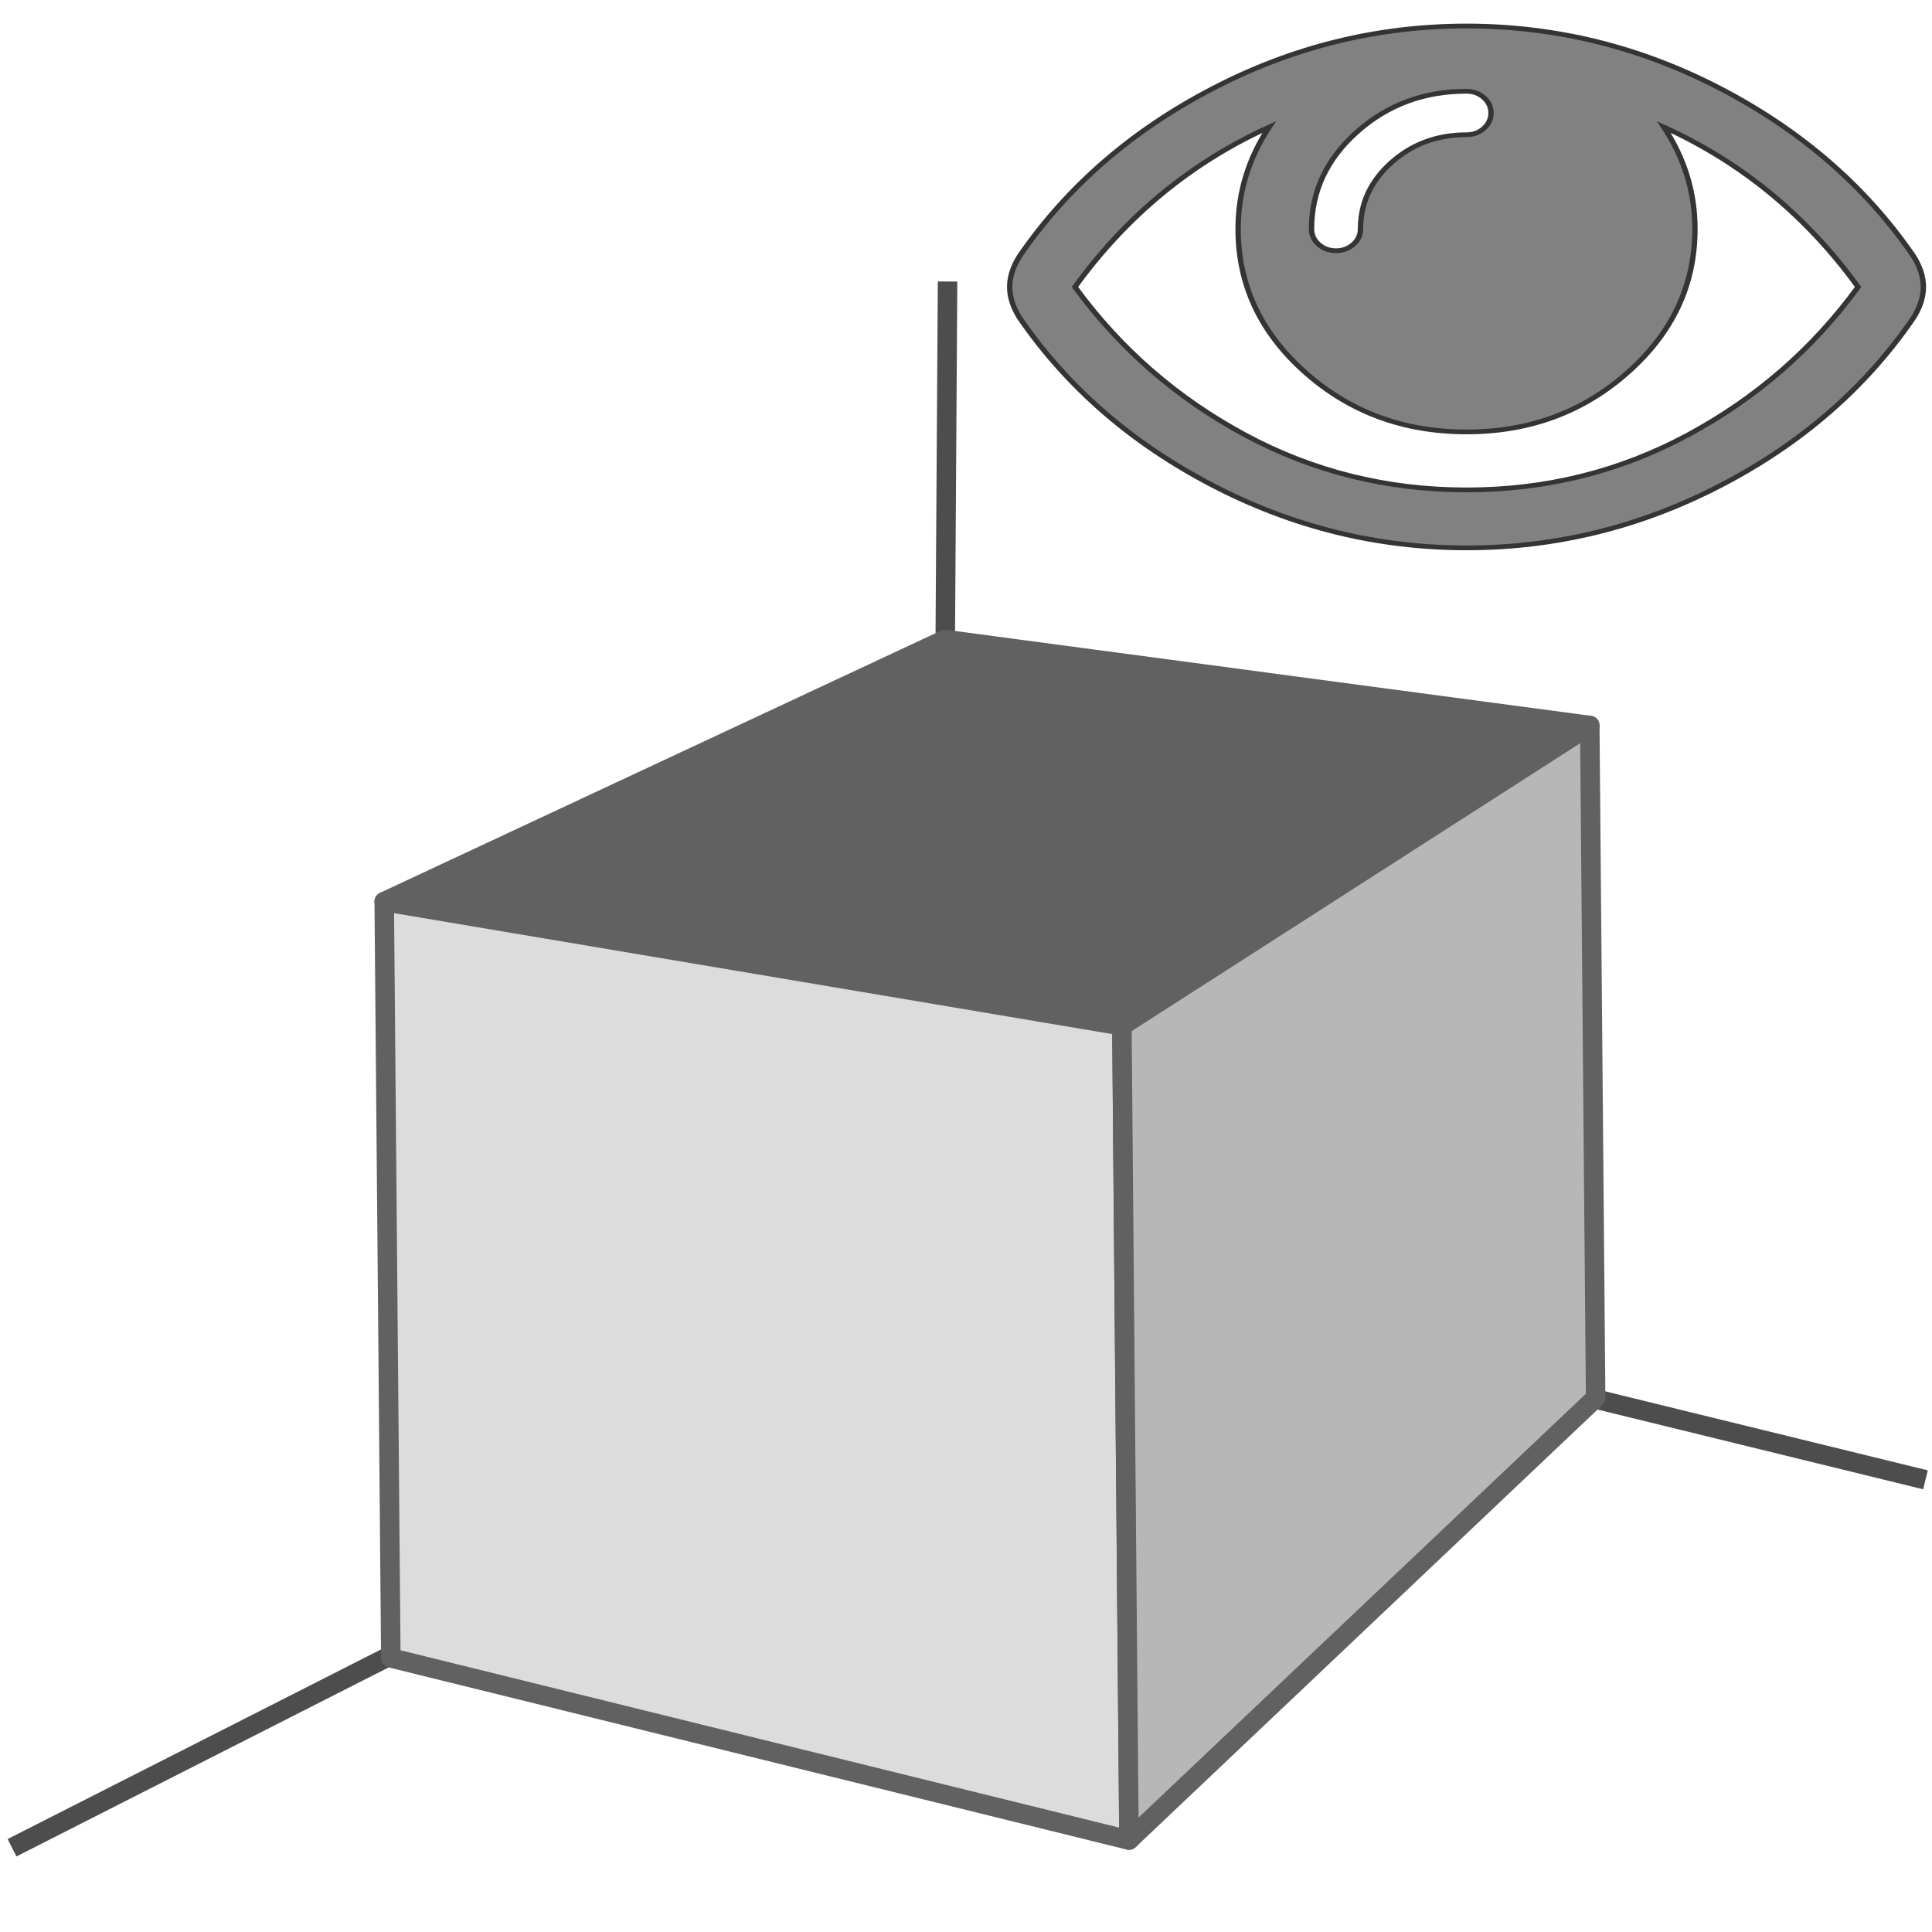
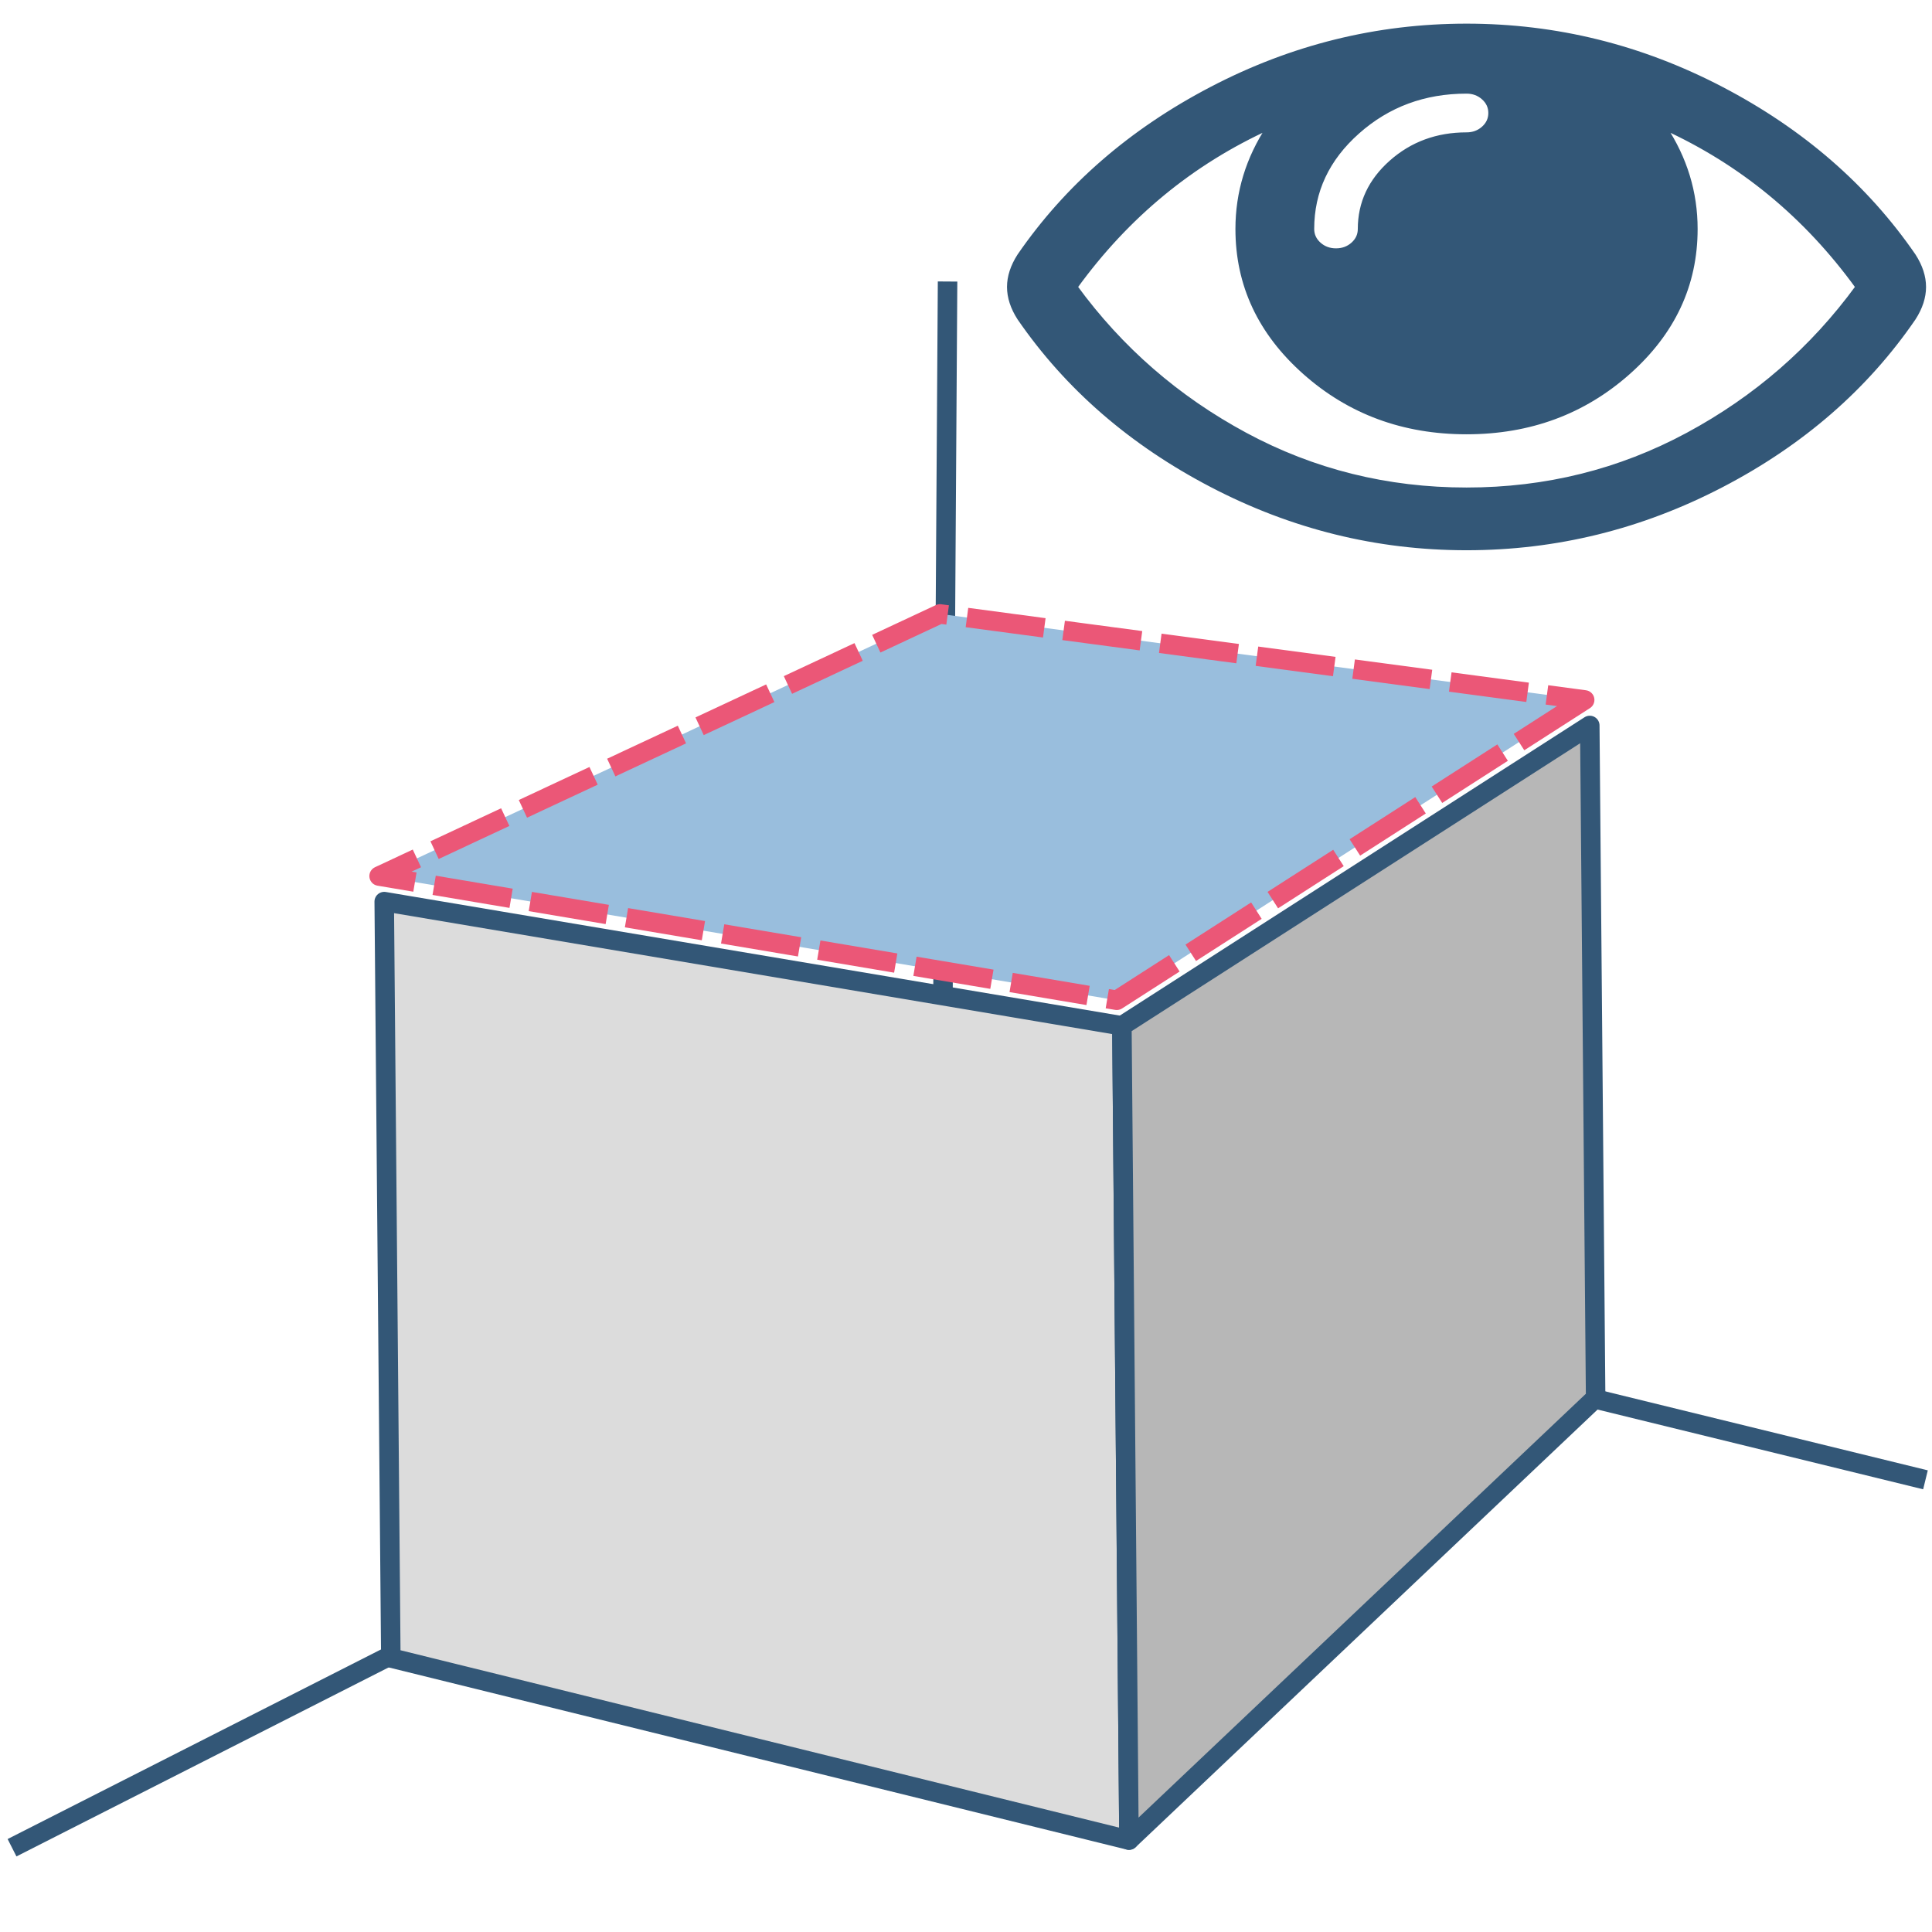
<svg xmlns="http://www.w3.org/2000/svg" xmlns:ns1="http://www.openswatchbook.org/uri/2009/osb" width="200mm" height="200mm" viewBox="0 0 200 200" version="1.1" id="svg8">
  <defs id="defs2">
    <linearGradient id="linearGradient6739" ns1:paint="solid">
      <stop style="stop-color:#000000;stop-opacity:1;" offset="0" id="stop6737" />
    </linearGradient>
  </defs>
  <g id="layer1" transform="translate(0,-97)">
    <g id="g4487" style="opacity:1;fill:#b0aaa6;fill-opacity:1;stroke:#ad3535;stroke-width:3;stroke-miterlimit:4;stroke-dasharray:none;stroke-opacity:0.042">
      <g aria-label="R" transform="scale(1.022838,0.977672)" style="font-style:normal;font-weight:normal;font-size:33.69px;line-height:1.25;font-family:sans-serif;letter-spacing:0px;word-spacing:0px;fill:#000000;fill-opacity:1;stroke:none;stroke-width:2.527" id="text4556">
        <text xml:space="preserve" style="font-style:normal;font-weight:normal;font-size:10.583px;line-height:1.25;font-family:sans-serif;letter-spacing:0px;word-spacing:0px;fill:#000000;fill-opacity:1;stroke:none;stroke-width:0.669" x="32.884" y="135.226" id="text4563" transform="scale(0.977672,1.022838)">
          <tspan id="tspan4561" x="32.884" y="144.882" style="stroke-width:0.669" />
        </text>
      </g>
-       <path style="fill:none;stroke:#4d4d4d;stroke-width:2.019;stroke-linecap:butt;stroke-linejoin:miter;stroke-miterlimit:4;stroke-dasharray:none;stroke-opacity:1" d="M 98.092,126.142 97.361,239.468 1.246,288.277 M 96.996,225.127 199.324,250.191" id="path4573" />
-       <path d="m 164.573,172.102 -48.436,31.092 -76.362,-12.859 58.059,-27.135 z" style="opacity:1;fill:#616161;fill-opacity:1;fill-rule:evenodd;stroke:#616161;stroke-width:2.019;stroke-linejoin:round;stroke-miterlimit:4;stroke-dasharray:none;stroke-opacity:1" id="path4521" />
-       <path d="m 116.872,287.484 -0.735,-84.291 -76.362,-12.859 0.683,78.292 z" style="opacity:1;fill:#dcdcdc;fill-opacity:1;fill-rule:evenodd;stroke:#616161;stroke-width:2.019;stroke-linejoin:round;stroke-miterlimit:4;stroke-dasharray:none;stroke-opacity:1" id="path4523" />
-       <path d="m 165.18,241.715 -48.308,45.769 -0.735,-84.291 48.436,-31.092 z" style="opacity:1;fill:#b7b7b7;fill-opacity:1;fill-rule:evenodd;stroke:#616161;stroke-width:2.019;stroke-linejoin:round;stroke-miterlimit:4;stroke-dasharray:none;stroke-opacity:1" id="path4525" />
-       <g id="g4598" transform="matrix(0.1848682,0,0,0.1642464,104.5228,84.68836)" style="stroke-width:3.001;stroke-miterlimit:4;stroke-dasharray:none">
-         <path d="M 505.918,236.117 C 479.267,192.53 443.433,157.508 398.421,131.052 353.406,104.595 305.872,91.365 255.813,91.365 c -50.059,0 -97.595,13.225 -142.61,39.687 C 68.187,157.508 32.355,192.53 5.708,236.117 1.903,242.778 0,249.345 0,255.818 c 0,6.473 1.903,13.04 5.708,19.699 26.647,43.589 62.479,78.614 107.495,105.064 45.015,26.46 92.551,39.68 142.61,39.68 50.06,0 97.594,-13.176 142.608,-39.536 45.012,-26.361 80.852,-61.432 107.497,-105.208 3.806,-6.659 5.708,-13.223 5.708,-19.699 0,-6.473 -1.902,-13.04 -5.708,-19.701 z M 194.568,158.03 c 17.034,-17.034 37.447,-25.554 61.242,-25.554 3.805,0 7.043,1.336 9.709,3.999 2.662,2.664 4,5.901 4,9.707 0,3.809 -1.338,7.044 -3.994,9.704 -2.662,2.667 -5.902,3.999 -9.708,3.999 -16.368,0 -30.362,5.808 -41.971,17.416 -11.613,11.615 -17.416,25.603 -17.416,41.971 0,3.811 -1.336,7.044 -3.999,9.71 -2.667,2.668 -5.901,3.999 -9.707,3.999 -3.809,0 -7.044,-1.334 -9.71,-3.999 -2.667,-2.666 -3.999,-5.903 -3.999,-9.71 0,-23.79 8.52,-44.207 25.553,-61.242 z m 185.299,191.01 c -38.164,23.12 -79.514,34.687 -124.054,34.687 -44.539,0 -85.889,-11.56 -124.051,-34.687 C 93.6,325.913 61.861,294.84 36.547,255.818 65.478,210.897 101.737,177.3 145.324,155.035 c -11.61,19.792 -17.417,41.207 -17.417,64.236 0,35.216 12.517,65.329 37.544,90.362 25.027,25.033 55.151,37.544 90.362,37.544 35.214,0 65.329,-12.518 90.362,-37.544 25.033,-25.026 37.545,-55.146 37.545,-90.362 0,-23.029 -5.808,-44.447 -17.419,-64.236 43.585,22.265 79.846,55.865 108.776,100.783 -25.31,39.022 -57.046,70.095 -95.21,93.222 z" id="path4596" style="fill:#818181;fill-opacity:1;stroke:#343434;stroke-width:3.001;stroke-miterlimit:4;stroke-dasharray:none;stroke-opacity:1" />
+       <path style="fill:none;stroke:#335777;stroke-width:2.019;stroke-linecap:butt;stroke-linejoin:miter;stroke-miterlimit:4;stroke-dasharray:none;stroke-opacity:1" d="M 98.092,126.142 97.361,239.468 1.246,288.277 M 96.996,225.127 199.324,250.191" id="path4573" />
+       <path d="m 164.044,169.456 -48.436,31.092 -76.362,-12.859 58.059,-27.135 z" style="opacity:1;fill:#99bedd;fill-opacity:1;fill-rule:evenodd;stroke:#eb5777;stroke-width:2.019;stroke-linejoin:round;stroke-miterlimit:4;stroke-dasharray:8.076, 2.019;stroke-dashoffset:0;stroke-opacity:1" id="path4521" />
+       <path d="m 116.872,287.484 -0.735,-84.291 -76.362,-12.859 0.683,78.292 z" style="opacity:1;fill:#dcdcdc;fill-opacity:1;fill-rule:evenodd;stroke:#335777;stroke-width:2.019;stroke-linejoin:round;stroke-miterlimit:4;stroke-dasharray:none;stroke-opacity:1" id="path4523" />
+       <path d="m 165.18,241.715 -48.308,45.769 -0.735,-84.291 48.436,-31.092 z" style="opacity:1;fill:#b7b7b7;fill-opacity:1;fill-rule:evenodd;stroke:#335777;stroke-width:2.019;stroke-linejoin:round;stroke-miterlimit:4;stroke-dasharray:none;stroke-opacity:1" id="path4525" />
+       <g id="g4598" transform="matrix(0.1848682,0,0,0.1642464,104.5228,84.68836)" style="stroke-width:3.001;stroke-miterlimit:4;stroke-dasharray:none;fill:#335777;fill-opacity:1;stroke:#335777;stroke-opacity:1">
+         <path d="M 505.918,236.117 C 479.267,192.53 443.433,157.508 398.421,131.052 353.406,104.595 305.872,91.365 255.813,91.365 c -50.059,0 -97.595,13.225 -142.61,39.687 C 68.187,157.508 32.355,192.53 5.708,236.117 1.903,242.778 0,249.345 0,255.818 c 0,6.473 1.903,13.04 5.708,19.699 26.647,43.589 62.479,78.614 107.495,105.064 45.015,26.46 92.551,39.68 142.61,39.68 50.06,0 97.594,-13.176 142.608,-39.536 45.012,-26.361 80.852,-61.432 107.497,-105.208 3.806,-6.659 5.708,-13.223 5.708,-19.699 0,-6.473 -1.902,-13.04 -5.708,-19.701 z M 194.568,158.03 c 17.034,-17.034 37.447,-25.554 61.242,-25.554 3.805,0 7.043,1.336 9.709,3.999 2.662,2.664 4,5.901 4,9.707 0,3.809 -1.338,7.044 -3.994,9.704 -2.662,2.667 -5.902,3.999 -9.708,3.999 -16.368,0 -30.362,5.808 -41.971,17.416 -11.613,11.615 -17.416,25.603 -17.416,41.971 0,3.811 -1.336,7.044 -3.999,9.71 -2.667,2.668 -5.901,3.999 -9.707,3.999 -3.809,0 -7.044,-1.334 -9.71,-3.999 -2.667,-2.666 -3.999,-5.903 -3.999,-9.71 0,-23.79 8.52,-44.207 25.553,-61.242 z m 185.299,191.01 c -38.164,23.12 -79.514,34.687 -124.054,34.687 -44.539,0 -85.889,-11.56 -124.051,-34.687 C 93.6,325.913 61.861,294.84 36.547,255.818 65.478,210.897 101.737,177.3 145.324,155.035 c -11.61,19.792 -17.417,41.207 -17.417,64.236 0,35.216 12.517,65.329 37.544,90.362 25.027,25.033 55.151,37.544 90.362,37.544 35.214,0 65.329,-12.518 90.362,-37.544 25.033,-25.026 37.545,-55.146 37.545,-90.362 0,-23.029 -5.808,-44.447 -17.419,-64.236 43.585,22.265 79.846,55.865 108.776,100.783 -25.31,39.022 -57.046,70.095 -95.21,93.222 z" id="path4596" style="fill:#335777;fill-opacity:1;stroke:#335777;stroke-width:3.001;stroke-miterlimit:4;stroke-dasharray:none;stroke-opacity:1" />
      </g>
      <g transform="matrix(0.2645833,0,0,0.2645833,114.5882,-77.60735)" id="g4600" />
      <g transform="matrix(0.2645833,0,0,0.2645833,114.5882,-77.60735)" id="g4602" />
      <g transform="matrix(0.2645833,0,0,0.2645833,114.5882,-77.60735)" id="g4604" />
      <g transform="matrix(0.2645833,0,0,0.2645833,114.5882,-77.60735)" id="g4606" />
      <g transform="matrix(0.2645833,0,0,0.2645833,114.5882,-77.60735)" id="g4608" />
      <g transform="matrix(0.2645833,0,0,0.2645833,114.5882,-77.60735)" id="g4610" />
      <g transform="matrix(0.2645833,0,0,0.2645833,114.5882,-77.60735)" id="g4612" />
      <g transform="matrix(0.2645833,0,0,0.2645833,114.5882,-77.60735)" id="g4614" />
      <g transform="matrix(0.2645833,0,0,0.2645833,114.5882,-77.60735)" id="g4616" />
      <g transform="matrix(0.2645833,0,0,0.2645833,114.5882,-77.60735)" id="g4618" />
      <g transform="matrix(0.2645833,0,0,0.2645833,114.5882,-77.60735)" id="g4620" />
      <g transform="matrix(0.2645833,0,0,0.2645833,114.5882,-77.60735)" id="g4622" />
      <g transform="matrix(0.2645833,0,0,0.2645833,114.5882,-77.60735)" id="g4624" />
      <g transform="matrix(0.2645833,0,0,0.2645833,114.5882,-77.60735)" id="g4626" />
      <g transform="matrix(0.2645833,0,0,0.2645833,114.5882,-77.60735)" id="g4628" />
    </g>
  </g>
</svg>
